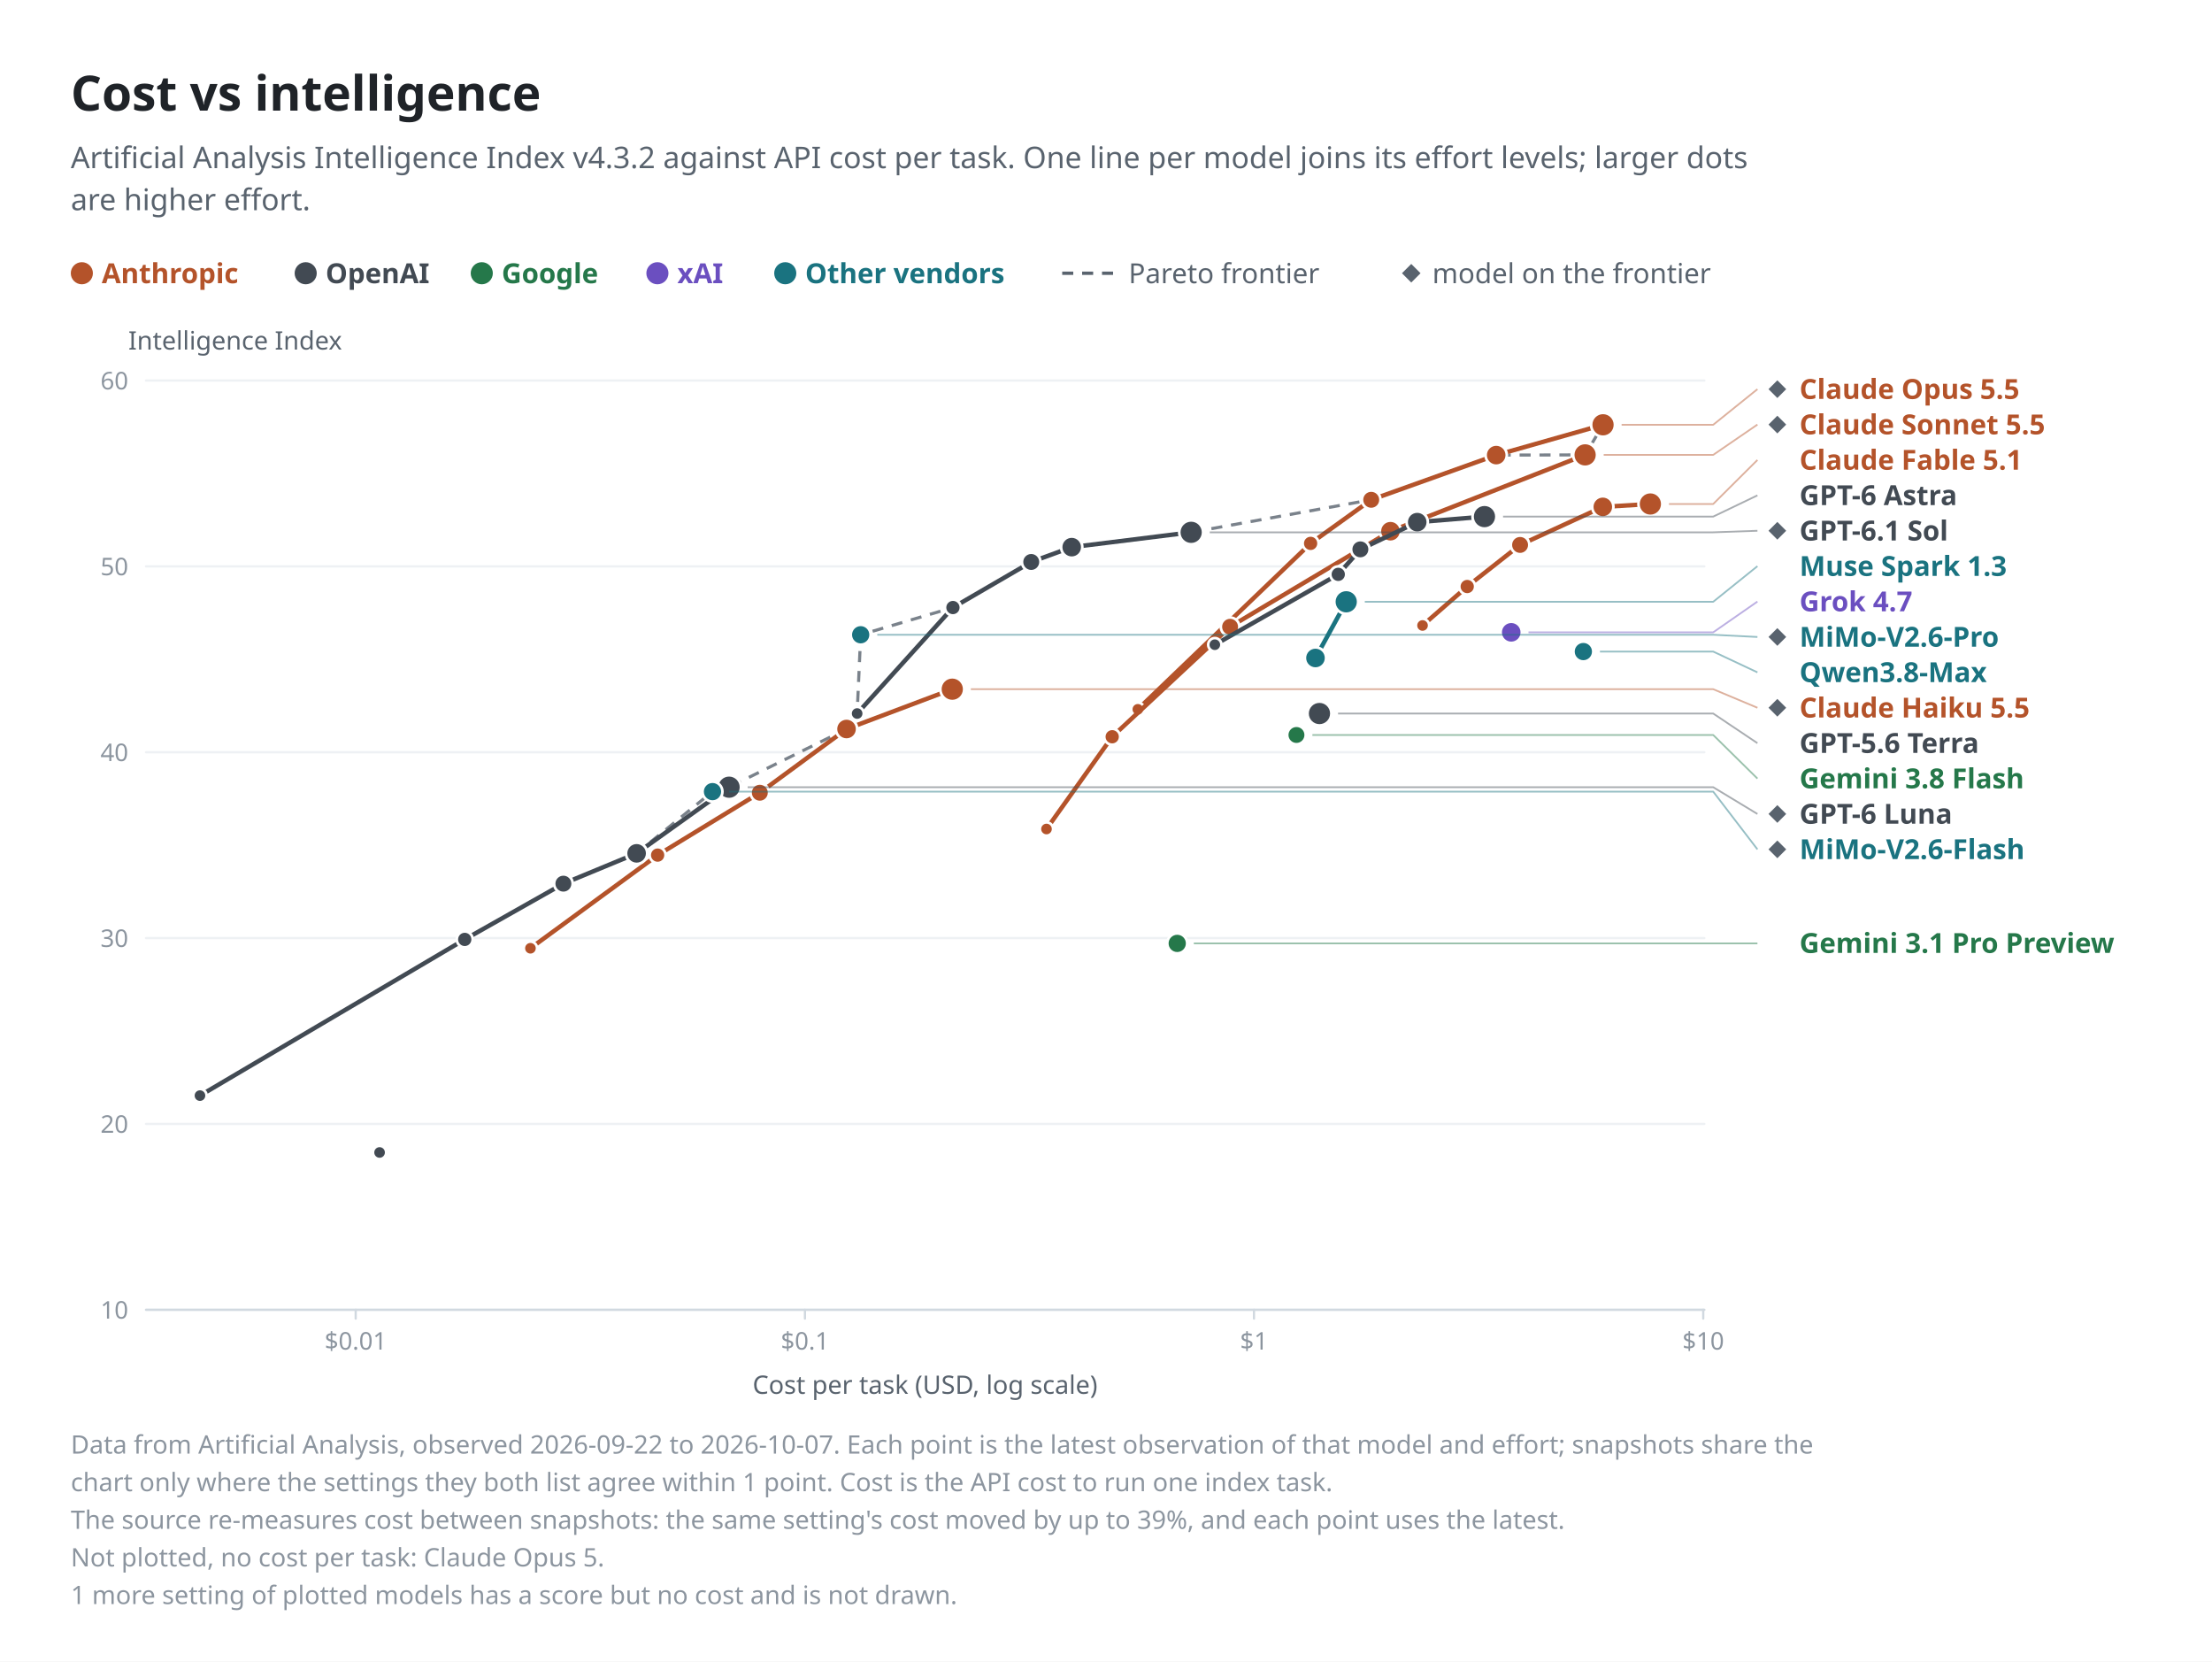
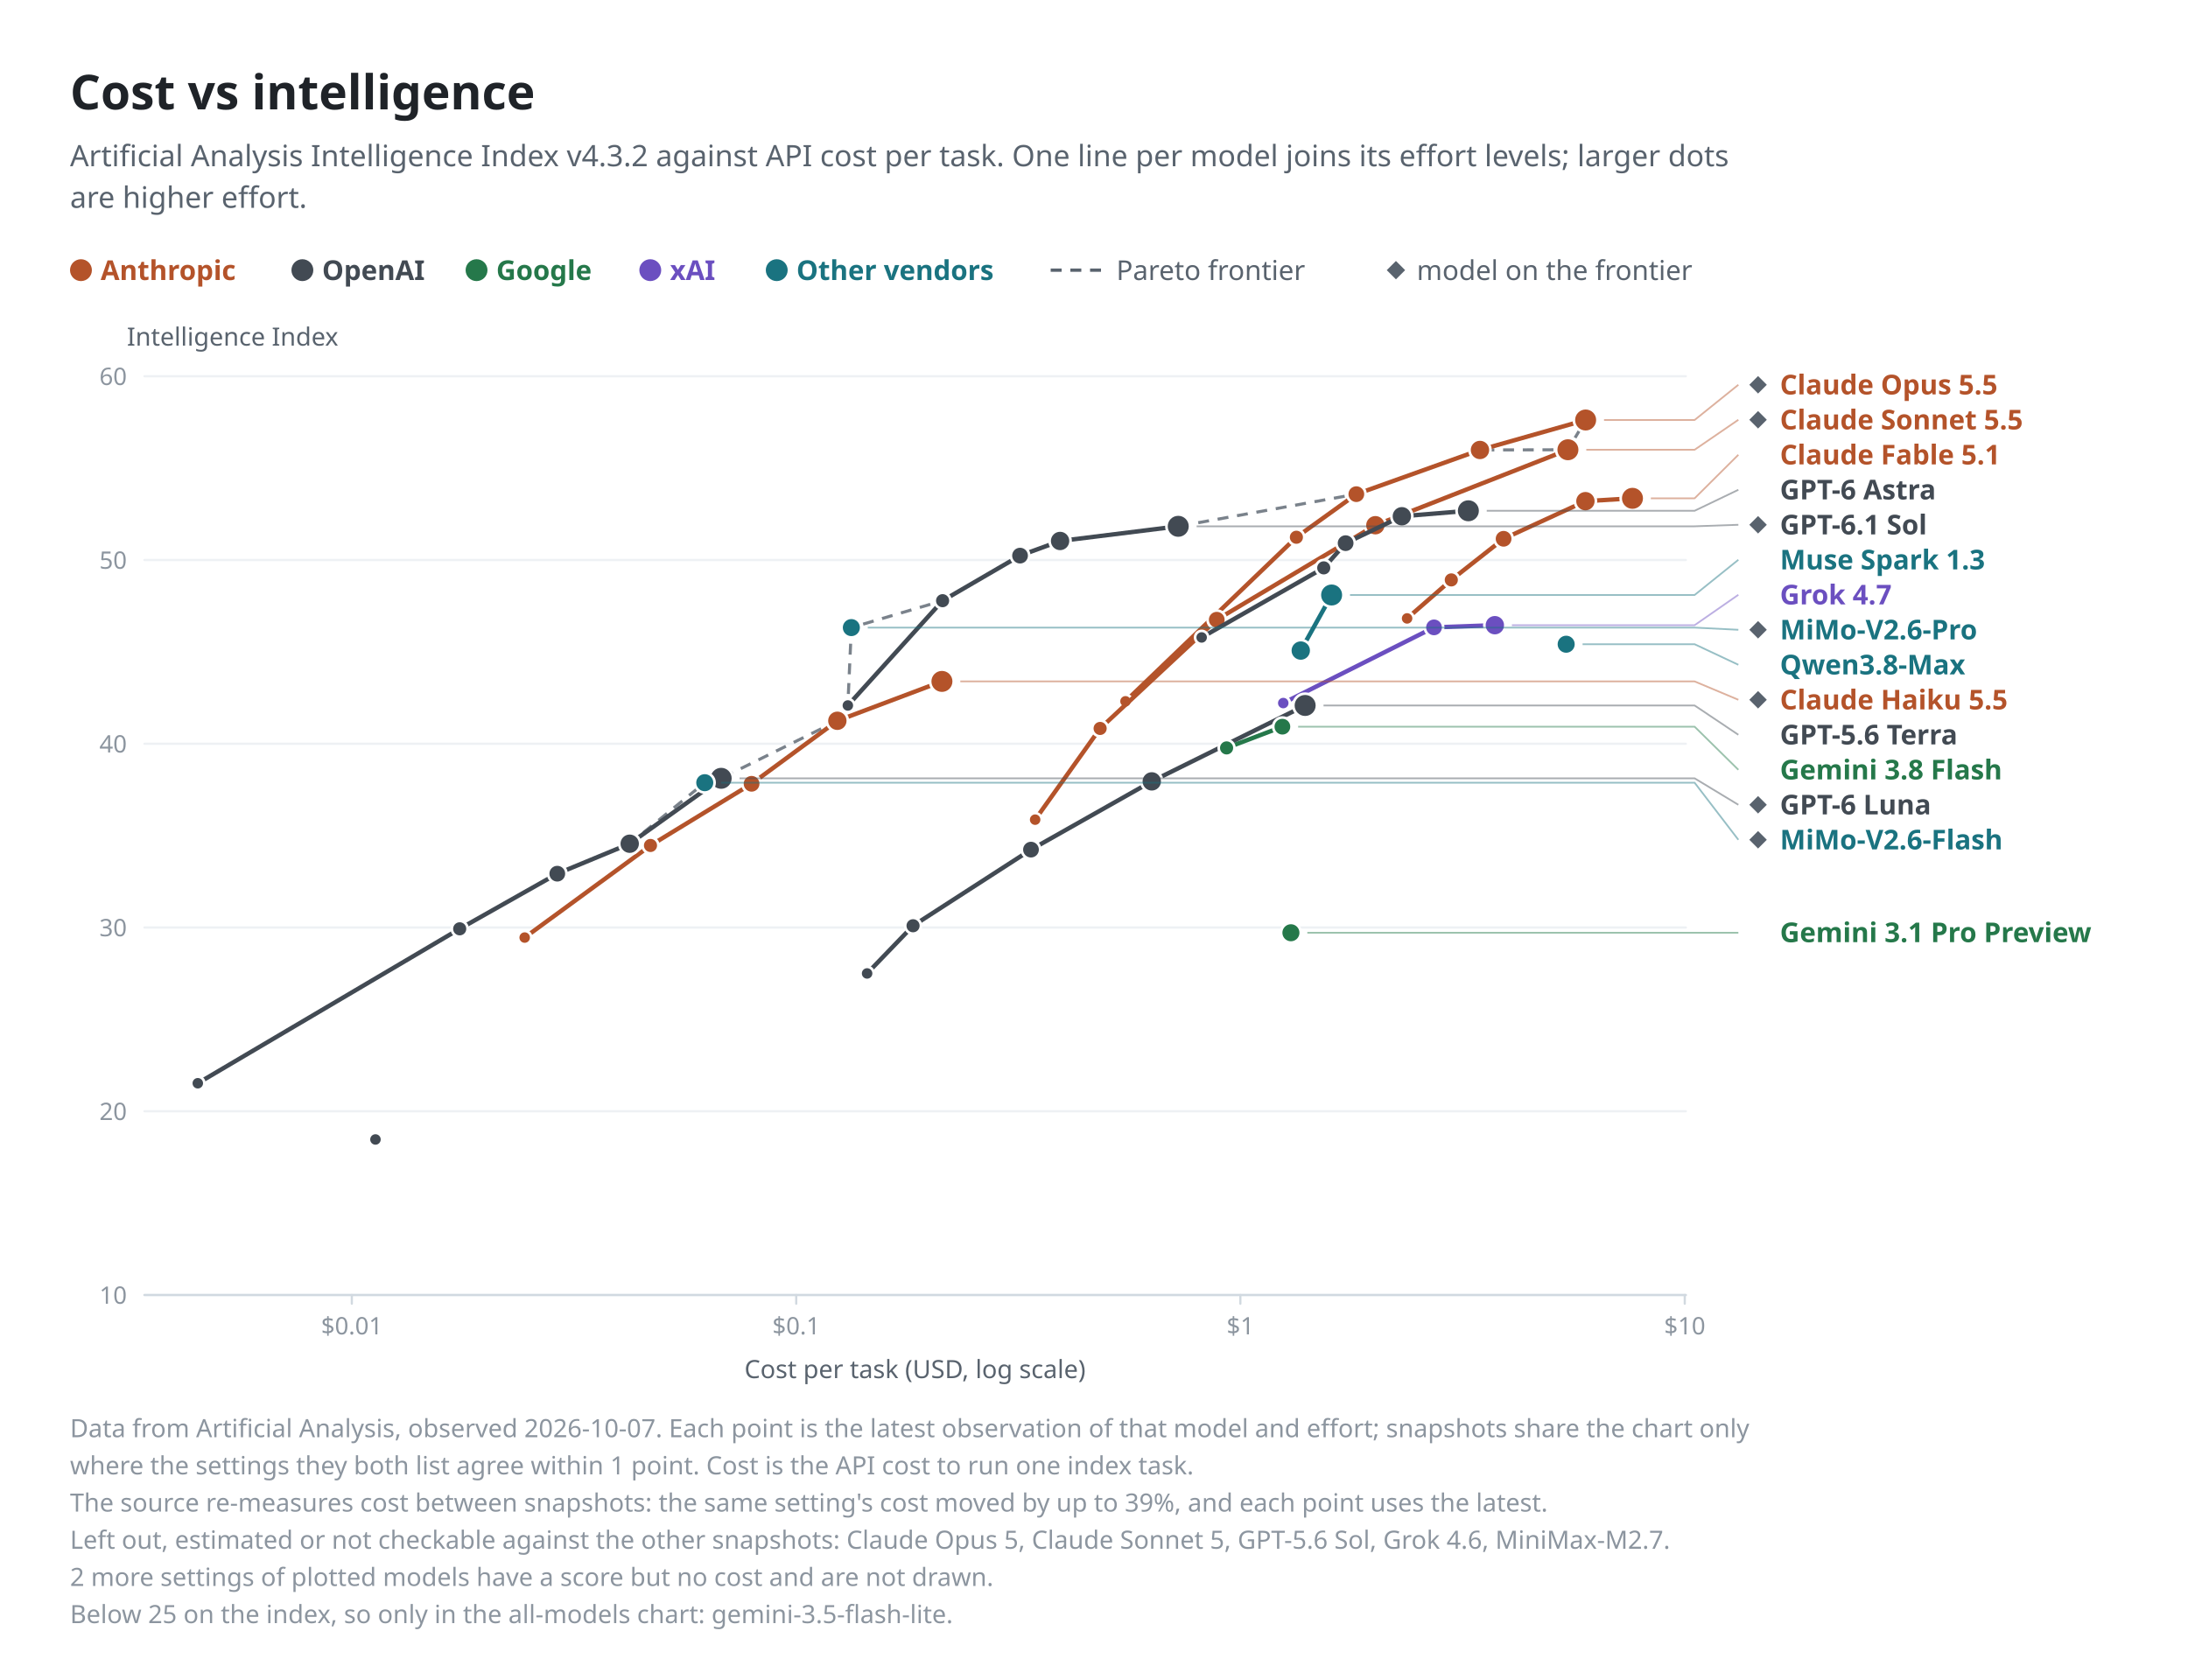
- <svg xmlns="http://www.w3.org/2000/svg" width="1000" height="751" viewBox="0 0 1000 751" font-family="-apple-system, BlinkMacSystemFont, 'Segoe UI', 'Noto Sans', Helvetica, Arial, sans-serif" role="img">
+ <svg xmlns="http://www.w3.org/2000/svg" width="1000" height="768" viewBox="0 0 1000 768" font-family="-apple-system, BlinkMacSystemFont, 'Segoe UI', 'Noto Sans', Helvetica, Arial, sans-serif" role="img">
  <rect width="100%" height="100%" fill="#ffffff" />
  <text x="32.0" y="50.0" font-size="22.0" font-weight="600" fill="#1f2328" text-anchor="start">Cost vs intelligence</text>
  <text x="32.0" y="76.0" font-size="13.5" font-weight="400" fill="#59636e" text-anchor="start">Artificial Analysis Intelligence Index v4.3.2 against API cost per task. One line per model joins its effort levels; larger dots</text>
  <text x="32.0" y="95.0" font-size="13.5" font-weight="400" fill="#59636e" text-anchor="start">are higher effort.</text>
  <circle cx="37.0" cy="123.5" r="5.0" fill="#b4532a" />
  <text x="46.0" y="128.0" font-size="12.5" font-weight="600" fill="#b4532a" text-anchor="start">Anthropic</text>
  <circle cx="138.2" cy="123.5" r="5.0" fill="#424a53" />
  <text x="147.2" y="128.0" font-size="12.5" font-weight="600" fill="#424a53" text-anchor="start">OpenAI</text>
  <circle cx="217.8" cy="123.5" r="5.0" fill="#25784a" />
  <text x="226.8" y="128.0" font-size="12.5" font-weight="600" fill="#25784a" text-anchor="start">Google</text>
  <circle cx="297.2" cy="123.5" r="5.0" fill="#6b4fc0" />
  <text x="306.2" y="128.0" font-size="12.5" font-weight="600" fill="#6b4fc0" text-anchor="start">xAI</text>
  <circle cx="355.0" cy="123.5" r="5.0" fill="#1a7380" />
  <text x="364.0" y="128.0" font-size="12.5" font-weight="600" fill="#1a7380" text-anchor="start">Other vendors</text>
  <line x1="480.2" y1="123.5" x2="504.2" y2="123.5" stroke="#59636e" stroke-width="1.5" stroke-dasharray="5 4" />
  <text x="510.2" y="128.0" font-size="12.5" font-weight="400" fill="#59636e" text-anchor="start">Pareto frontier</text>
  <path d="M638.0,119.3 L642.2,123.5 L638.0,127.7 L633.8,123.5 Z" fill="#59636e" />
  <text x="647.5" y="128.0" font-size="12.5" font-weight="400" fill="#59636e" text-anchor="start">model on the frontier</text>
  <text x="58.0" y="158.0" font-size="11.5" font-weight="400" fill="#59636e" text-anchor="start">Intelligence Index</text>
  <line x1="66.0" y1="592.0" x2="770.5" y2="592.0" stroke="#eef1f4" stroke-width="1" stroke-linecap="round" />
  <text x="58.0" y="596.0" font-size="11.0" font-weight="400" fill="#8c959f" text-anchor="end">10</text>
  <line x1="66.0" y1="508.0" x2="770.5" y2="508.0" stroke="#eef1f4" stroke-width="1" stroke-linecap="round" />
  <text x="58.0" y="512.0" font-size="11.0" font-weight="400" fill="#8c959f" text-anchor="end">20</text>
  <line x1="66.0" y1="424.0" x2="770.5" y2="424.0" stroke="#eef1f4" stroke-width="1" stroke-linecap="round" />
  <text x="58.0" y="428.0" font-size="11.0" font-weight="400" fill="#8c959f" text-anchor="end">30</text>
  <line x1="66.0" y1="340.0" x2="770.5" y2="340.0" stroke="#eef1f4" stroke-width="1" stroke-linecap="round" />
  <text x="58.0" y="344.0" font-size="11.0" font-weight="400" fill="#8c959f" text-anchor="end">40</text>
  <line x1="66.0" y1="256.0" x2="770.5" y2="256.0" stroke="#eef1f4" stroke-width="1" stroke-linecap="round" />
  <text x="58.0" y="260.0" font-size="11.0" font-weight="400" fill="#8c959f" text-anchor="end">50</text>
  <line x1="66.0" y1="172.0" x2="770.5" y2="172.0" stroke="#eef1f4" stroke-width="1" stroke-linecap="round" />
  <text x="58.0" y="176.0" font-size="11.0" font-weight="400" fill="#8c959f" text-anchor="end">60</text>
  <line x1="66.0" y1="592.0" x2="770.5" y2="592.0" stroke="#d1d9e0" stroke-width="1" stroke-linecap="round" />
  <line x1="160.8" y1="592.0" x2="160.8" y2="596.0" stroke="#d1d9e0" stroke-width="1" stroke-linecap="round" />
  <text x="160.8" y="610.0" font-size="11.0" font-weight="400" fill="#8c959f" text-anchor="middle">$0.01</text>
  <line x1="363.9" y1="592.0" x2="363.9" y2="596.0" stroke="#d1d9e0" stroke-width="1" stroke-linecap="round" />
  <text x="363.9" y="610.0" font-size="11.0" font-weight="400" fill="#8c959f" text-anchor="middle">$0.1</text>
  <line x1="566.9" y1="592.0" x2="566.9" y2="596.0" stroke="#d1d9e0" stroke-width="1" stroke-linecap="round" />
  <text x="566.9" y="610.0" font-size="11.0" font-weight="400" fill="#8c959f" text-anchor="middle">$1</text>
  <line x1="770.0" y1="592.0" x2="770.0" y2="596.0" stroke="#d1d9e0" stroke-width="1" stroke-linecap="round" />
  <text x="770.0" y="610.0" font-size="11.0" font-weight="400" fill="#8c959f" text-anchor="middle">$10</text>
  <text x="418.2" y="630.0" font-size="11.5" font-weight="400" fill="#59636e" text-anchor="middle">Cost per task (USD, log scale)</text>
  <path d="M90.4,495.2 L210.1,424.6 L254.7,399.4 L287.8,385.7 L322.1,357.8 L329.6,355.8 L382.7,329.5 L387.5,322.5 L389.1,286.9 L430.8,274.6 L466.2,254.0 L484.5,247.3 L538.5,240.6 L619.9,225.9 L676.4,205.7 L716.6,205.6 L724.7,192.0" fill="none" stroke="#59636e" stroke-width="1.4" stroke-dasharray="5 4" stroke-opacity="0.8" />
  <path d="M514.4,320.6 L592.5,245.6 L619.9,225.9 L676.4,205.7 L724.7,192.0" fill="none" stroke="#b4532a" stroke-width="2.0" stroke-linejoin="round" stroke-linecap="round" />
  <circle cx="514.4" cy="320.6" r="3.0" fill="#b4532a" stroke="#ffffff" stroke-width="1.2" />
  <circle cx="592.5" cy="245.6" r="3.6" fill="#b4532a" stroke="#ffffff" stroke-width="1.2" />
  <circle cx="619.9" cy="225.9" r="4.2" fill="#b4532a" stroke="#ffffff" stroke-width="1.2" />
  <circle cx="676.4" cy="205.7" r="4.8" fill="#b4532a" stroke="#ffffff" stroke-width="1.2" />
  <circle cx="724.7" cy="192.0" r="5.4" fill="#b4532a" stroke="#ffffff" stroke-width="1.2" />
  <path d="M473.1,374.7 L502.8,333.0 L556.1,283.3 L628.6,240.1 L716.6,205.6" fill="none" stroke="#b4532a" stroke-width="2.0" stroke-linejoin="round" stroke-linecap="round" />
  <circle cx="473.1" cy="374.7" r="3.0" fill="#b4532a" stroke="#ffffff" stroke-width="1.2" />
  <circle cx="502.8" cy="333.0" r="3.6" fill="#b4532a" stroke="#ffffff" stroke-width="1.2" />
  <circle cx="556.1" cy="283.3" r="4.2" fill="#b4532a" stroke="#ffffff" stroke-width="1.2" />
  <circle cx="628.6" cy="240.1" r="4.8" fill="#b4532a" stroke="#ffffff" stroke-width="1.2" />
  <circle cx="716.6" cy="205.6" r="5.4" fill="#b4532a" stroke="#ffffff" stroke-width="1.2" />
  <path d="M643.1,282.7 L663.3,265.1 L687.2,246.3 L724.6,229.1 L746.1,227.8" fill="none" stroke="#b4532a" stroke-width="2.0" stroke-linejoin="round" stroke-linecap="round" />
  <circle cx="643.1" cy="282.7" r="3.0" fill="#b4532a" stroke="#ffffff" stroke-width="1.2" />
  <circle cx="663.3" cy="265.1" r="3.6" fill="#b4532a" stroke="#ffffff" stroke-width="1.2" />
  <circle cx="687.2" cy="246.3" r="4.2" fill="#b4532a" stroke="#ffffff" stroke-width="1.2" />
  <circle cx="724.6" cy="229.1" r="4.8" fill="#b4532a" stroke="#ffffff" stroke-width="1.2" />
  <circle cx="746.1" cy="227.8" r="5.4" fill="#b4532a" stroke="#ffffff" stroke-width="1.2" />
  <path d="M549.2,291.4 L605.0,259.6 L615.0,248.3 L640.7,236.0 L671.1,233.5" fill="none" stroke="#424a53" stroke-width="2.0" stroke-linejoin="round" stroke-linecap="round" />
  <circle cx="549.2" cy="291.4" r="3.0" fill="#424a53" stroke="#ffffff" stroke-width="1.2" />
  <circle cx="605.0" cy="259.6" r="3.6" fill="#424a53" stroke="#ffffff" stroke-width="1.2" />
  <circle cx="615.0" cy="248.3" r="4.2" fill="#424a53" stroke="#ffffff" stroke-width="1.2" />
  <circle cx="640.7" cy="236.0" r="4.8" fill="#424a53" stroke="#ffffff" stroke-width="1.2" />
  <circle cx="671.1" cy="233.5" r="5.4" fill="#424a53" stroke="#ffffff" stroke-width="1.2" />
  <path d="M387.5,322.5 L430.8,274.6 L466.2,254.0 L484.5,247.3 L538.5,240.6" fill="none" stroke="#424a53" stroke-width="2.0" stroke-linejoin="round" stroke-linecap="round" />
  <circle cx="387.5" cy="322.5" r="3.0" fill="#424a53" stroke="#ffffff" stroke-width="1.2" />
  <circle cx="430.8" cy="274.6" r="3.6" fill="#424a53" stroke="#ffffff" stroke-width="1.2" />
  <circle cx="466.2" cy="254.0" r="4.2" fill="#424a53" stroke="#ffffff" stroke-width="1.2" />
  <circle cx="484.5" cy="247.3" r="4.8" fill="#424a53" stroke="#ffffff" stroke-width="1.2" />
  <circle cx="538.5" cy="240.6" r="5.4" fill="#424a53" stroke="#ffffff" stroke-width="1.2" />
-   <path d="M594.7,297.4 L608.6,272.0" fill="none" stroke="#1a7380" stroke-width="2.0" stroke-linejoin="round" stroke-linecap="round" />
-   <circle cx="594.7" cy="297.4" r="4.8" fill="#1a7380" stroke="#ffffff" stroke-width="1.2" />
+   <path d="M594.5,297.4 L608.6,272.0" fill="none" stroke="#1a7380" stroke-width="2.0" stroke-linejoin="round" stroke-linecap="round" />
+   <circle cx="594.5" cy="297.4" r="4.8" fill="#1a7380" stroke="#ffffff" stroke-width="1.2" />
  <circle cx="608.6" cy="272.0" r="5.4" fill="#1a7380" stroke="#ffffff" stroke-width="1.2" />
+   <path d="M586.5,321.4 L655.4,286.8 L683.2,285.8" fill="none" stroke="#6b4fc0" stroke-width="2.0" stroke-linejoin="round" stroke-linecap="round" />
+   <circle cx="586.5" cy="321.4" r="3.0" fill="#6b4fc0" stroke="#ffffff" stroke-width="1.2" />
+   <circle cx="655.4" cy="286.8" r="4.2" fill="#6b4fc0" stroke="#ffffff" stroke-width="1.2" />
  <circle cx="683.2" cy="285.8" r="4.8" fill="#6b4fc0" stroke="#ffffff" stroke-width="1.2" />
  <circle cx="389.1" cy="286.9" r="4.5" fill="#1a7380" stroke="#ffffff" stroke-width="1.2" />
  <circle cx="715.8" cy="294.5" r="4.5" fill="#1a7380" stroke="#ffffff" stroke-width="1.2" />
  <path d="M239.8,428.6 L297.3,386.5 L343.5,358.3 L382.7,329.5 L430.5,311.5" fill="none" stroke="#b4532a" stroke-width="2.0" stroke-linejoin="round" stroke-linecap="round" />
  <circle cx="239.8" cy="428.6" r="3.0" fill="#b4532a" stroke="#ffffff" stroke-width="1.2" />
  <circle cx="297.3" cy="386.5" r="3.6" fill="#b4532a" stroke="#ffffff" stroke-width="1.2" />
  <circle cx="343.5" cy="358.3" r="4.2" fill="#b4532a" stroke="#ffffff" stroke-width="1.2" />
  <circle cx="382.7" cy="329.5" r="4.8" fill="#b4532a" stroke="#ffffff" stroke-width="1.2" />
  <circle cx="430.5" cy="311.5" r="5.4" fill="#b4532a" stroke="#ffffff" stroke-width="1.2" />
+   <path d="M396.3,445.0 L417.3,423.2 L471.2,388.4 L526.4,357.2 L596.5,322.5" fill="none" stroke="#424a53" stroke-width="2.0" stroke-linejoin="round" stroke-linecap="round" />
+   <circle cx="396.3" cy="445.0" r="3.0" fill="#424a53" stroke="#ffffff" stroke-width="1.2" />
+   <circle cx="417.3" cy="423.2" r="3.6" fill="#424a53" stroke="#ffffff" stroke-width="1.2" />
+   <circle cx="471.2" cy="388.4" r="4.2" fill="#424a53" stroke="#ffffff" stroke-width="1.2" />
+   <circle cx="526.4" cy="357.2" r="4.8" fill="#424a53" stroke="#ffffff" stroke-width="1.2" />
  <circle cx="596.5" cy="322.5" r="5.4" fill="#424a53" stroke="#ffffff" stroke-width="1.2" />
+   <path d="M560.6,341.9 L586.1,332.2" fill="none" stroke="#25784a" stroke-width="2.0" stroke-linejoin="round" stroke-linecap="round" />
+   <circle cx="560.6" cy="341.9" r="3.6" fill="#25784a" stroke="#ffffff" stroke-width="1.2" />
  <circle cx="586.1" cy="332.2" r="4.2" fill="#25784a" stroke="#ffffff" stroke-width="1.2" />
  <path d="M90.4,495.2 L210.1,424.6 L254.7,399.4 L287.8,385.7 L329.6,355.8" fill="none" stroke="#424a53" stroke-width="2.0" stroke-linejoin="round" stroke-linecap="round" />
  <circle cx="171.6" cy="520.9" r="3.0" fill="#424a53" stroke="#ffffff" stroke-width="1.2" />
  <circle cx="90.4" cy="495.2" r="3.0" fill="#424a53" stroke="#ffffff" stroke-width="1.2" />
  <circle cx="210.1" cy="424.6" r="3.6" fill="#424a53" stroke="#ffffff" stroke-width="1.2" />
  <circle cx="254.7" cy="399.4" r="4.2" fill="#424a53" stroke="#ffffff" stroke-width="1.2" />
  <circle cx="287.8" cy="385.7" r="4.8" fill="#424a53" stroke="#ffffff" stroke-width="1.2" />
  <circle cx="329.6" cy="355.8" r="5.4" fill="#424a53" stroke="#ffffff" stroke-width="1.2" />
  <circle cx="322.1" cy="357.8" r="4.5" fill="#1a7380" stroke="#ffffff" stroke-width="1.2" />
-   <circle cx="532.2" cy="426.4" r="4.5" fill="#25784a" stroke="#ffffff" stroke-width="1.2" />
+   <circle cx="590.0" cy="426.4" r="4.5" fill="#25784a" stroke="#ffffff" stroke-width="1.2" />
  <path d="M733.1,192.0 L774.5,192.0 L794.5,175.9" fill="none" stroke="#b4532a" stroke-width="0.8" stroke-opacity="0.45" stroke-linejoin="round" />
  <path d="M803.5,171.9 L807.5,175.9 L803.5,179.9 L799.5,175.9 Z" fill="#59636e" />
  <text x="813.5" y="180.3" font-size="12.5" font-weight="600" fill="#b4532a" text-anchor="start">Claude Opus 5.5</text>
  <path d="M725.0,205.6 L774.5,205.6 L794.5,191.9" fill="none" stroke="#b4532a" stroke-width="0.8" stroke-opacity="0.45" stroke-linejoin="round" />
  <path d="M803.5,187.9 L807.5,191.9 L803.5,195.9 L799.5,191.9 Z" fill="#59636e" />
  <text x="813.5" y="196.3" font-size="12.5" font-weight="600" fill="#b4532a" text-anchor="start">Claude Sonnet 5.5</text>
  <path d="M754.5,227.8 L774.5,227.8 L794.5,207.9" fill="none" stroke="#b4532a" stroke-width="0.8" stroke-opacity="0.45" stroke-linejoin="round" />
  <text x="813.5" y="212.3" font-size="12.5" font-weight="600" fill="#b4532a" text-anchor="start">Claude Fable 5.1</text>
  <path d="M679.5,233.5 L774.5,233.5 L794.5,223.9" fill="none" stroke="#424a53" stroke-width="0.8" stroke-opacity="0.45" stroke-linejoin="round" />
  <text x="813.5" y="228.3" font-size="12.5" font-weight="600" fill="#424a53" text-anchor="start">GPT-6 Astra</text>
  <path d="M546.9,240.6 L774.5,240.6 L794.5,239.9" fill="none" stroke="#424a53" stroke-width="0.8" stroke-opacity="0.45" stroke-linejoin="round" />
  <path d="M803.5,235.9 L807.5,239.9 L803.5,243.9 L799.5,239.9 Z" fill="#59636e" />
  <text x="813.5" y="244.3" font-size="12.5" font-weight="600" fill="#424a53" text-anchor="start">GPT-6.1 Sol</text>
  <path d="M617.0,272.0 L774.5,272.0 L794.5,255.9" fill="none" stroke="#1a7380" stroke-width="0.8" stroke-opacity="0.45" stroke-linejoin="round" />
  <text x="813.5" y="260.3" font-size="12.5" font-weight="600" fill="#1a7380" text-anchor="start">Muse Spark 1.3</text>
  <path d="M691.0,285.8 L774.5,285.8 L794.5,271.9" fill="none" stroke="#6b4fc0" stroke-width="0.8" stroke-opacity="0.45" stroke-linejoin="round" />
  <text x="813.5" y="276.3" font-size="12.5" font-weight="600" fill="#6b4fc0" text-anchor="start">Grok 4.7</text>
  <path d="M396.6,286.9 L774.5,286.9 L794.5,287.9" fill="none" stroke="#1a7380" stroke-width="0.8" stroke-opacity="0.45" stroke-linejoin="round" />
  <path d="M803.5,283.9 L807.5,287.9 L803.5,291.9 L799.5,287.9 Z" fill="#59636e" />
  <text x="813.5" y="292.3" font-size="12.5" font-weight="600" fill="#1a7380" text-anchor="start">MiMo-V2.6-Pro</text>
  <path d="M723.3,294.5 L774.5,294.5 L794.5,303.9" fill="none" stroke="#1a7380" stroke-width="0.8" stroke-opacity="0.45" stroke-linejoin="round" />
  <text x="813.5" y="308.3" font-size="12.5" font-weight="600" fill="#1a7380" text-anchor="start">Qwen3.8-Max</text>
  <path d="M438.9,311.5 L774.5,311.5 L794.5,319.9" fill="none" stroke="#b4532a" stroke-width="0.8" stroke-opacity="0.45" stroke-linejoin="round" />
  <path d="M803.5,315.9 L807.5,319.9 L803.5,323.9 L799.5,319.9 Z" fill="#59636e" />
  <text x="813.5" y="324.3" font-size="12.5" font-weight="600" fill="#b4532a" text-anchor="start">Claude Haiku 5.5</text>
  <path d="M604.9,322.5 L774.5,322.5 L794.5,335.9" fill="none" stroke="#424a53" stroke-width="0.8" stroke-opacity="0.45" stroke-linejoin="round" />
  <text x="813.5" y="340.3" font-size="12.5" font-weight="600" fill="#424a53" text-anchor="start">GPT-5.6 Terra</text>
  <path d="M593.3,332.2 L774.5,332.2 L794.5,351.9" fill="none" stroke="#25784a" stroke-width="0.8" stroke-opacity="0.45" stroke-linejoin="round" />
  <text x="813.5" y="356.3" font-size="12.5" font-weight="600" fill="#25784a" text-anchor="start">Gemini 3.8 Flash</text>
  <path d="M338.0,355.8 L774.5,355.8 L794.5,367.9" fill="none" stroke="#424a53" stroke-width="0.8" stroke-opacity="0.45" stroke-linejoin="round" />
  <path d="M803.5,363.9 L807.5,367.9 L803.5,371.9 L799.5,367.9 Z" fill="#59636e" />
  <text x="813.5" y="372.3" font-size="12.5" font-weight="600" fill="#424a53" text-anchor="start">GPT-6 Luna</text>
  <path d="M329.6,357.8 L774.5,357.8 L794.5,383.9" fill="none" stroke="#1a7380" stroke-width="0.8" stroke-opacity="0.45" stroke-linejoin="round" />
  <path d="M803.5,379.9 L807.5,383.9 L803.5,387.9 L799.5,383.9 Z" fill="#59636e" />
  <text x="813.5" y="388.3" font-size="12.5" font-weight="600" fill="#1a7380" text-anchor="start">MiMo-V2.6-Flash</text>
-   <path d="M539.7,426.4 L774.5,426.4 L794.5,426.4" fill="none" stroke="#25784a" stroke-width="0.8" stroke-opacity="0.45" stroke-linejoin="round" />
+   <path d="M597.5,426.4 L774.5,426.4 L794.5,426.4" fill="none" stroke="#25784a" stroke-width="0.8" stroke-opacity="0.45" stroke-linejoin="round" />
  <text x="813.5" y="430.7" font-size="12.5" font-weight="600" fill="#25784a" text-anchor="start">Gemini 3.1 Pro Preview</text>
-   <text x="32.0" y="657.0" font-size="11.5" font-weight="400" fill="#8c959f" text-anchor="start">Data from Artificial Analysis, observed 2026-09-22 to 2026-10-07. Each point is the latest observation of that model and effort; snapshots share the</text>
-   <text x="32.0" y="674.0" font-size="11.5" font-weight="400" fill="#8c959f" text-anchor="start">chart only where the settings they both list agree within 1 point. Cost is the API cost to run one index task.</text>
+   <text x="32.0" y="657.0" font-size="11.5" font-weight="400" fill="#8c959f" text-anchor="start">Data from Artificial Analysis, observed 2026-10-07. Each point is the latest observation of that model and effort; snapshots share the chart only</text>
+   <text x="32.0" y="674.0" font-size="11.5" font-weight="400" fill="#8c959f" text-anchor="start">where the settings they both list agree within 1 point. Cost is the API cost to run one index task.</text>
  <text x="32.0" y="691.0" font-size="11.5" font-weight="400" fill="#8c959f" text-anchor="start">The source re-measures cost between snapshots: the same setting's cost moved by up to 39%, and each point uses the latest.</text>
-   <text x="32.0" y="708.0" font-size="11.5" font-weight="400" fill="#8c959f" text-anchor="start">Not plotted, no cost per task: Claude Opus 5.</text>
-   <text x="32.0" y="725.0" font-size="11.5" font-weight="400" fill="#8c959f" text-anchor="start">1 more setting of plotted models has a score but no cost and is not drawn.</text>
+   <text x="32.0" y="708.0" font-size="11.5" font-weight="400" fill="#8c959f" text-anchor="start">Left out, estimated or not checkable against the other snapshots: Claude Opus 5, Claude Sonnet 5, GPT-5.6 Sol, Grok 4.6, MiniMax-M2.7.</text>
+   <text x="32.0" y="725.0" font-size="11.5" font-weight="400" fill="#8c959f" text-anchor="start">2 more settings of plotted models have a score but no cost and are not drawn.</text>
+   <text x="32.0" y="742.0" font-size="11.5" font-weight="400" fill="#8c959f" text-anchor="start">Below 25 on the index, so only in the all-models chart: gemini-3.5-flash-lite.</text>
</svg>
